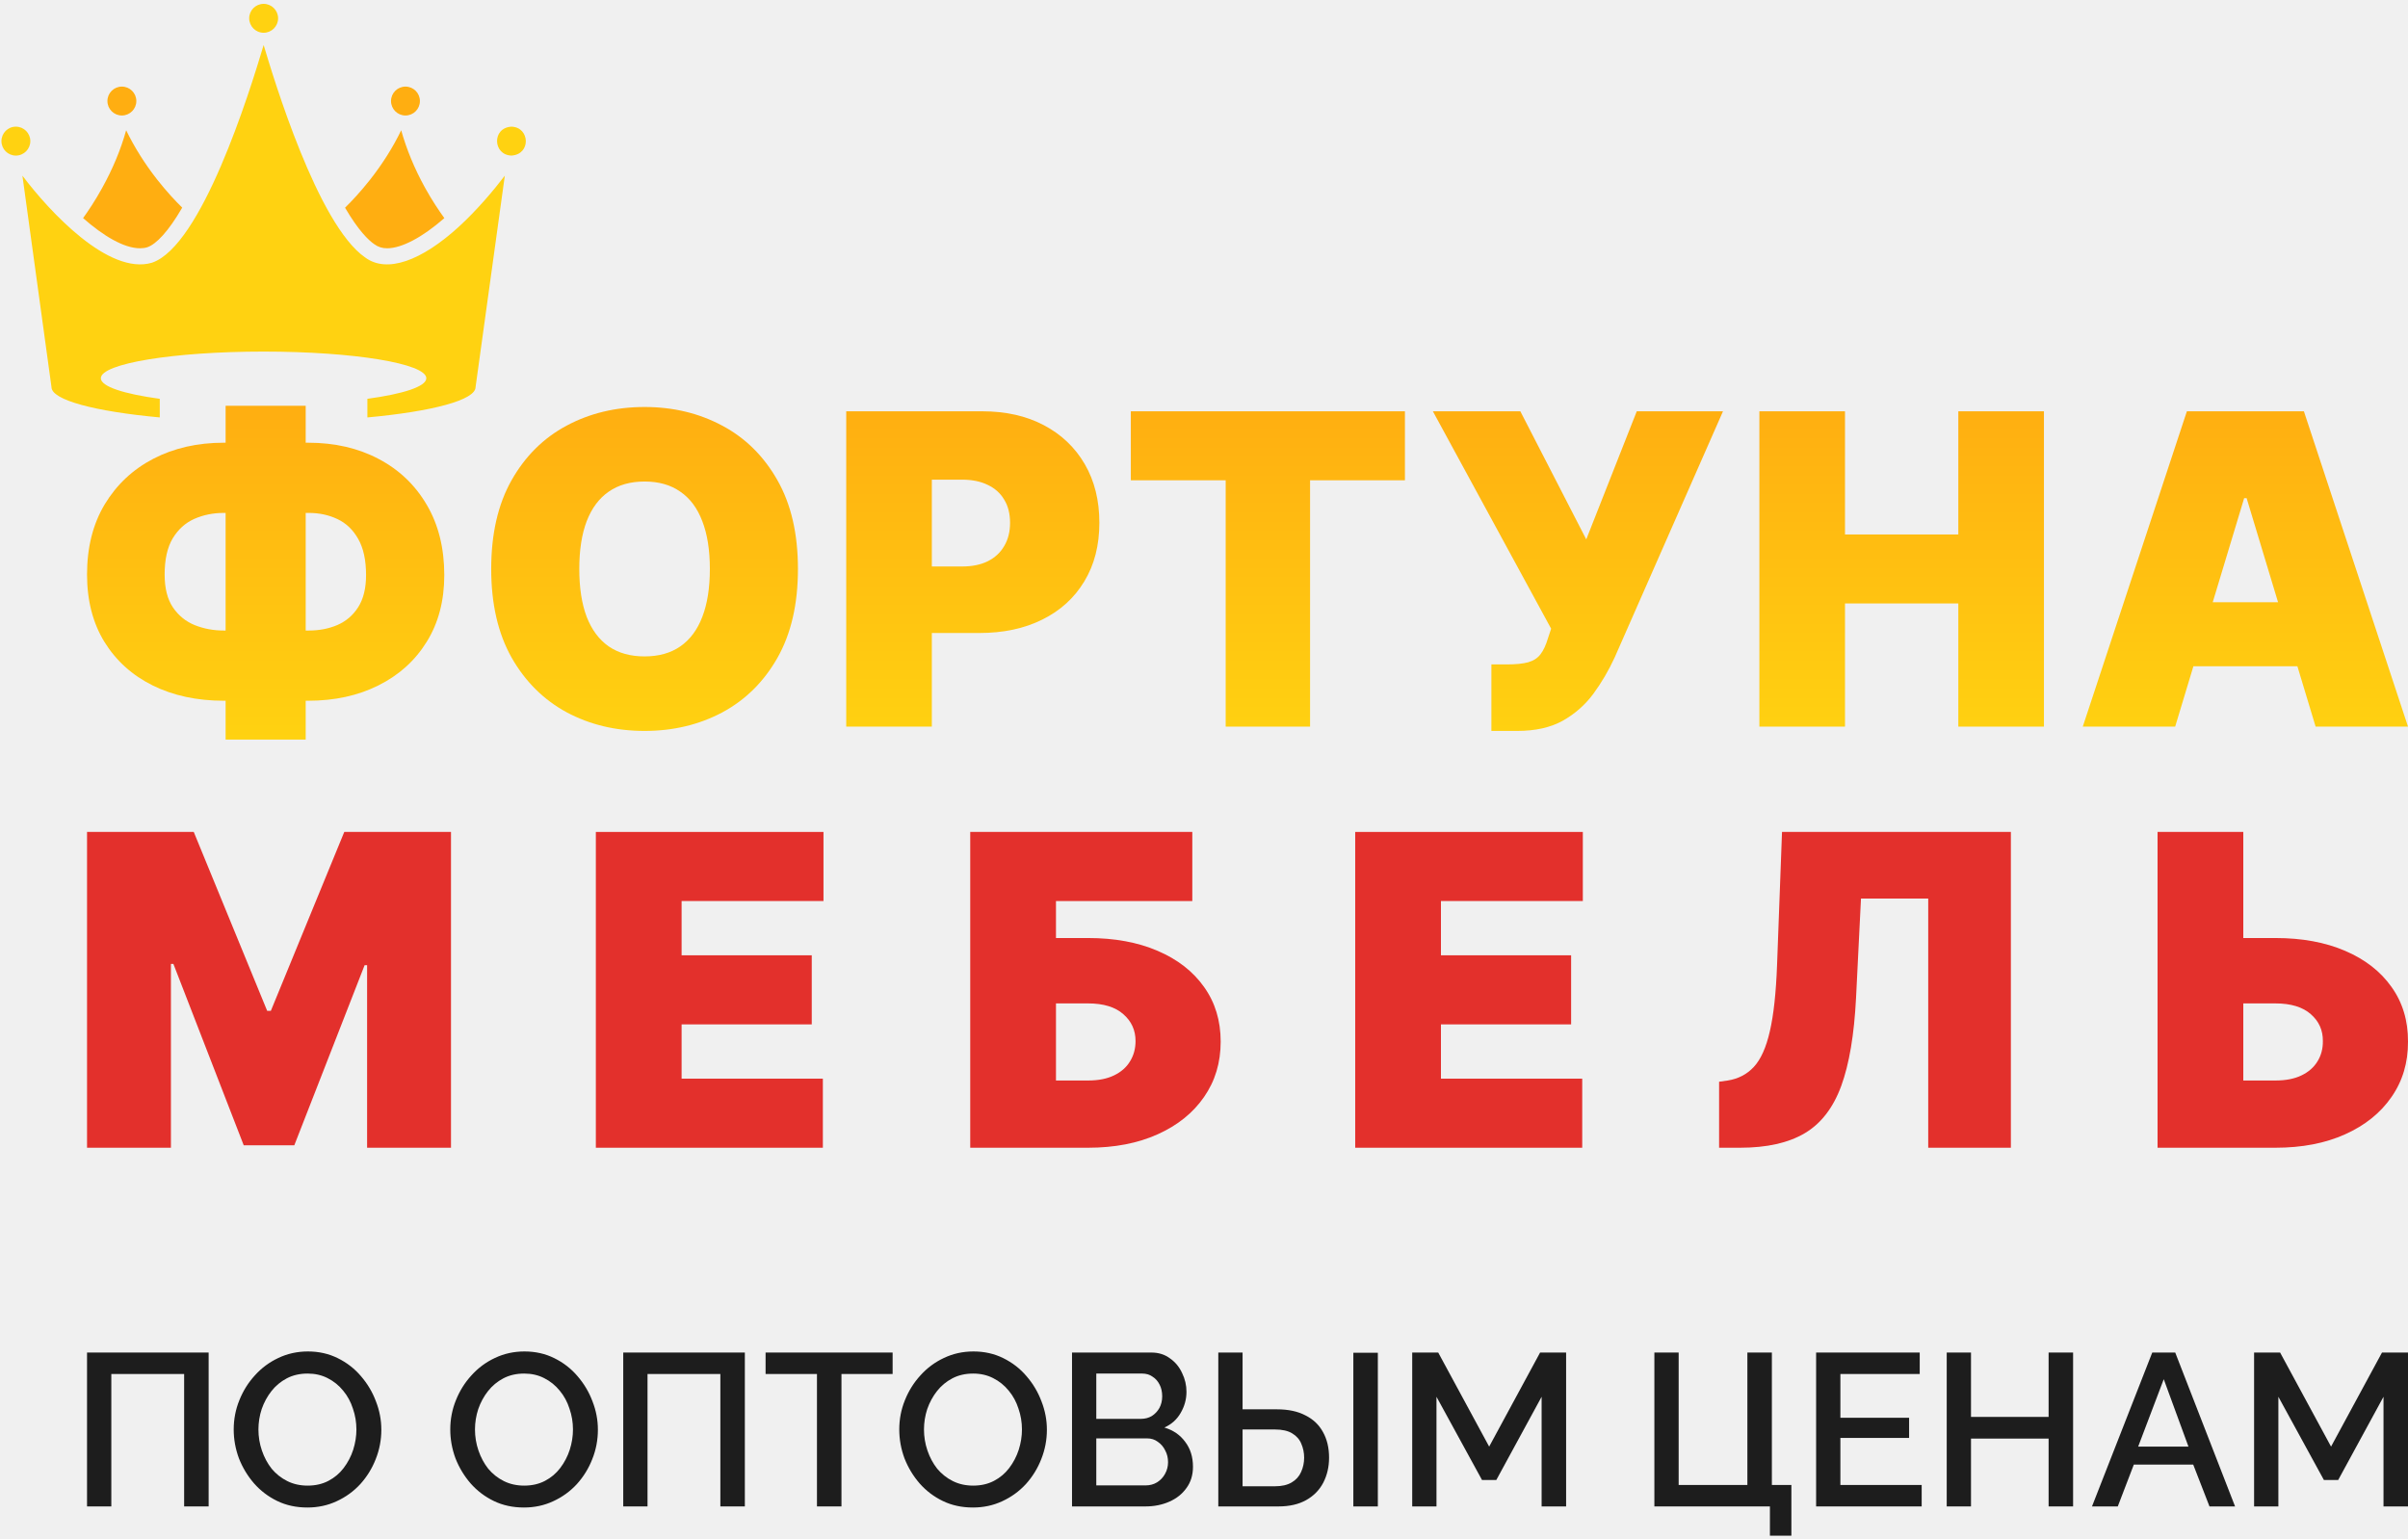
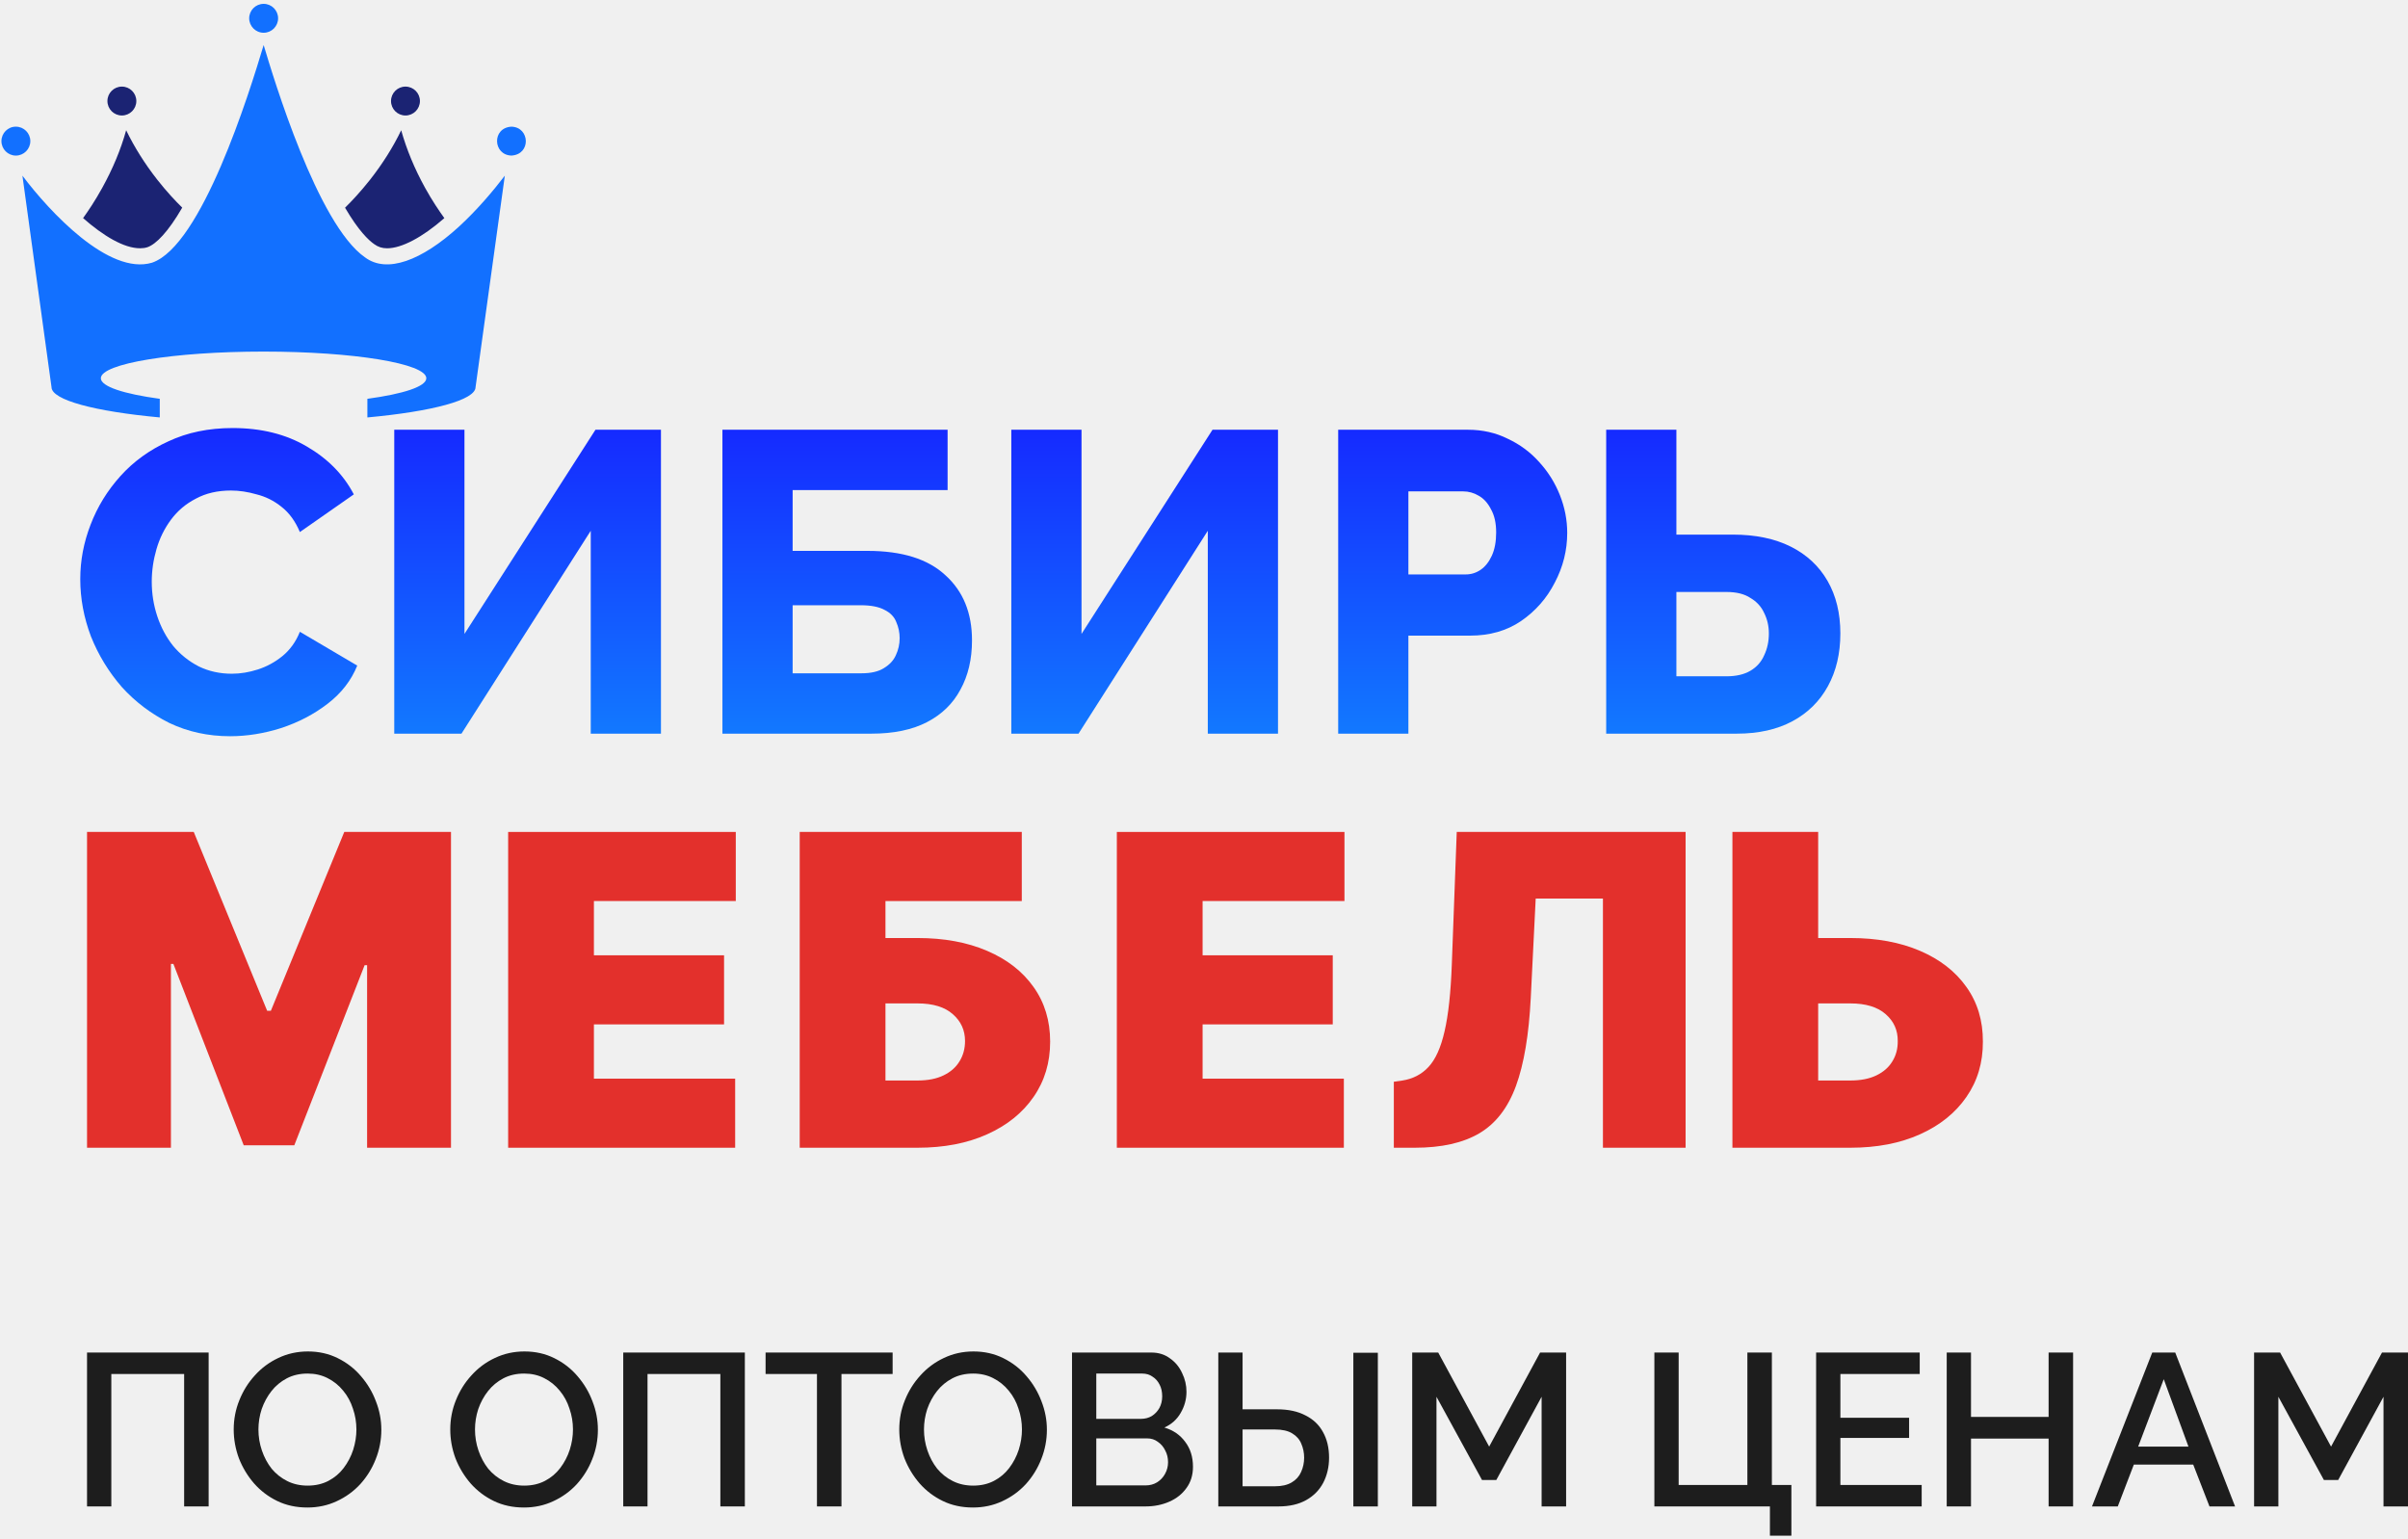
<svg xmlns="http://www.w3.org/2000/svg" width="180" height="115" viewBox="0 0 180 115" fill="none">
-   <path d="M16.727 33.097H23.035C25.015 33.097 26.768 33.5 28.295 34.306C29.83 35.111 31.031 36.255 31.898 37.736C32.773 39.217 33.21 40.97 33.21 42.996C33.21 44.914 32.773 46.575 31.898 47.98C31.031 49.384 29.83 50.47 28.295 51.237C26.768 52.005 25.015 52.388 23.035 52.388H16.727C14.732 52.388 12.963 52.008 11.421 51.249C9.886 50.489 8.681 49.403 7.807 47.991C6.94 46.579 6.506 44.899 6.506 42.95C6.506 40.924 6.947 39.174 7.83 37.701C8.72 36.228 9.932 35.092 11.467 34.294C13.009 33.496 14.763 33.097 16.727 33.097ZM16.727 38.346C15.929 38.346 15.193 38.495 14.517 38.795C13.85 39.094 13.312 39.581 12.906 40.256C12.507 40.932 12.307 41.829 12.307 42.95C12.307 43.978 12.514 44.799 12.929 45.413C13.351 46.027 13.896 46.468 14.563 46.737C15.239 47.005 15.96 47.139 16.727 47.139H23.081C23.864 47.139 24.577 47.001 25.222 46.725C25.874 46.441 26.392 45.996 26.776 45.39C27.167 44.776 27.363 43.978 27.363 42.996C27.363 41.876 27.167 40.974 26.776 40.291C26.392 39.608 25.874 39.113 25.222 38.806C24.577 38.499 23.864 38.346 23.081 38.346H16.727ZM22.851 30.334V55.289H16.865V30.334H22.851Z" fill="url(#paint0_linear_5_47)" />
-   <path d="M59.647 42.535C59.647 45.16 59.137 47.374 58.116 49.177C57.096 50.972 55.718 52.334 53.984 53.263C52.25 54.184 50.316 54.644 48.183 54.644C46.034 54.644 44.093 54.18 42.359 53.252C40.632 52.315 39.258 50.949 38.238 49.154C37.225 47.351 36.718 45.144 36.718 42.535C36.718 39.911 37.225 37.701 38.238 35.906C39.258 34.102 40.632 32.74 42.359 31.819C44.093 30.891 46.034 30.427 48.183 30.427C50.316 30.427 52.25 30.891 53.984 31.819C55.718 32.74 57.096 34.102 58.116 35.906C59.137 37.701 59.647 39.911 59.647 42.535ZM53.063 42.535C53.063 41.123 52.875 39.934 52.499 38.967C52.131 37.993 51.582 37.256 50.853 36.757C50.132 36.251 49.242 35.998 48.183 35.998C47.124 35.998 46.23 36.251 45.501 36.757C44.78 37.256 44.231 37.993 43.855 38.967C43.487 39.934 43.302 41.123 43.302 42.535C43.302 43.947 43.487 45.141 43.855 46.115C44.231 47.082 44.78 47.819 45.501 48.325C46.23 48.824 47.124 49.073 48.183 49.073C49.242 49.073 50.132 48.824 50.853 48.325C51.582 47.819 52.131 47.082 52.499 46.115C52.875 45.141 53.063 43.947 53.063 42.535Z" fill="url(#paint1_linear_5_47)" />
-   <path d="M63.256 54.322V30.749H73.431C75.181 30.749 76.712 31.094 78.024 31.785C79.336 32.475 80.357 33.446 81.086 34.697C81.815 35.948 82.179 37.41 82.179 39.082C82.179 40.77 81.803 42.232 81.051 43.468C80.307 44.703 79.26 45.655 77.909 46.322C76.566 46.99 74.997 47.324 73.201 47.324H67.124V42.351H71.912C72.664 42.351 73.305 42.221 73.834 41.96C74.371 41.691 74.782 41.312 75.066 40.82C75.358 40.329 75.503 39.75 75.503 39.082C75.503 38.407 75.358 37.831 75.066 37.356C74.782 36.872 74.371 36.504 73.834 36.251C73.305 35.99 72.664 35.859 71.912 35.859H69.656V54.322H63.256Z" fill="url(#paint2_linear_5_47)" />
-   <path d="M84.531 35.906V30.749H105.019V35.906H97.929V54.322H91.621V35.906H84.531Z" fill="url(#paint3_linear_5_47)" />
-   <path d="M111.483 54.644V49.672H112.634C113.31 49.672 113.843 49.618 114.234 49.511C114.633 49.395 114.94 49.196 115.155 48.912C115.378 48.62 115.566 48.214 115.719 47.692L115.949 47.001L107.109 30.749H113.647L118.574 40.325L122.349 30.749H128.795L120.692 49.165C120.246 50.132 119.717 51.034 119.103 51.87C118.489 52.699 117.726 53.37 116.813 53.885C115.899 54.391 114.768 54.644 113.417 54.644H111.483Z" fill="url(#paint4_linear_5_47)" />
-   <path d="M131.515 54.322V30.749H137.915V39.957H146.386V30.749H152.786V54.322H146.386V45.114H137.915V54.322H131.515Z" fill="url(#paint5_linear_5_47)" />
-   <path d="M162.596 54.322H155.69L163.471 30.749H172.219L180 54.322H173.094L167.937 37.241H167.753L162.596 54.322ZM161.307 45.022H174.291V49.81H161.307V45.022Z" fill="url(#paint6_linear_5_47)" />
-   <path d="M6.506 62.196H14.483L19.971 75.569H20.247L25.735 62.196H33.712V85.805H27.441V72.156H27.256L22 85.621H18.218L12.962 72.064H12.777V85.805H6.506V62.196Z" fill="#E3302C" />
-   <path d="M44.54 85.805V62.196H61.556V67.361H50.95V71.418H60.679V76.583H50.95V80.641H61.509V85.805H44.54Z" fill="#E3302C" />
-   <path d="M72.525 85.805V62.196H89.126V67.361H78.935V70.127H81.333C83.315 70.127 85.048 70.446 86.532 71.084C88.023 71.722 89.179 72.621 90.002 73.782C90.832 74.942 91.247 76.306 91.247 77.874C91.247 79.442 90.832 80.821 90.002 82.013C89.179 83.204 88.023 84.134 86.532 84.802C85.048 85.471 83.315 85.805 81.333 85.805H72.525ZM78.935 80.779H81.333C82.101 80.779 82.747 80.652 83.269 80.399C83.8 80.145 84.199 79.795 84.468 79.35C84.745 78.904 84.883 78.397 84.883 77.828C84.883 77.021 84.58 76.352 83.972 75.822C83.365 75.284 82.485 75.015 81.333 75.015H78.935V80.779Z" fill="#E3302C" />
-   <path d="M101.303 85.805V62.196H118.318V67.361H107.712V71.418H117.442V76.583H107.712V80.641H118.272V85.805H101.303Z" fill="#E3302C" />
-   <path d="M128.504 85.805V80.871L129.149 80.779C129.933 80.656 130.583 80.318 131.098 79.765C131.62 79.204 132.02 78.316 132.297 77.102C132.581 75.88 132.761 74.216 132.838 72.11L133.207 62.196H150.315V85.805H144.136V67.176H139.11L138.741 74.6C138.602 77.351 138.233 79.546 137.634 81.183C137.034 82.82 136.124 83.999 134.902 84.722C133.68 85.444 132.07 85.805 130.072 85.805H128.504Z" fill="#E3302C" />
-   <path d="M165.198 70.127H170.086C172.076 70.127 173.813 70.446 175.297 71.084C176.787 71.722 177.944 72.621 178.766 73.782C179.596 74.942 180.008 76.306 180 77.874C180.008 79.442 179.596 80.821 178.766 82.013C177.944 83.204 176.787 84.134 175.297 84.802C173.813 85.471 172.076 85.805 170.086 85.805H161.279V62.196H167.688V80.779H170.086C170.862 80.779 171.512 80.652 172.034 80.399C172.564 80.145 172.964 79.795 173.233 79.35C173.51 78.904 173.644 78.397 173.636 77.828C173.644 77.021 173.344 76.352 172.737 75.822C172.13 75.284 171.246 75.015 170.086 75.015H165.198V70.127Z" fill="#E3302C" />
-   <g clip-path="url(#clip0_5_47)">
-     <path fill-rule="evenodd" clip-rule="evenodd" d="M20.788 1.369C20.788 1.965 20.304 2.449 19.707 2.449C19.111 2.449 18.628 1.961 18.627 1.369C18.627 0.772 19.111 0.288 19.707 0.288C20.304 0.288 20.788 0.772 20.788 1.369ZM38.231 11.63C36.846 11.591 36.75 9.553 38.231 9.47C39.616 9.509 39.712 11.543 38.231 11.63ZM1.187 9.47C1.784 9.47 2.267 9.954 2.267 10.551C2.267 11.143 1.784 11.63 1.187 11.631C0.591 11.631 0.107 11.147 0.107 10.551C0.107 9.954 0.591 9.466 1.187 9.47ZM27.291 19.244C28.924 20.464 31.525 19.479 34.282 16.966C35.701 15.668 36.926 14.192 37.736 13.133L35.549 28.939C35.549 29.914 32.289 30.762 27.462 31.208V29.815C30.153 29.449 31.867 28.896 31.867 28.278C31.867 27.177 26.419 26.284 19.703 26.284C12.987 26.284 7.538 27.177 7.538 28.278C7.538 28.896 9.251 29.449 11.943 29.815V31.207C7.112 30.761 3.849 29.911 3.849 28.939L1.676 13.133C3.697 15.82 8.131 20.602 11.363 19.64C15.069 18.381 18.615 7.026 19.708 3.367C20.453 5.854 23.737 16.787 27.291 19.244Z" fill="#FFD211" />
-     <path fill-rule="evenodd" clip-rule="evenodd" d="M31.389 7.554C31.389 8.15 30.906 8.634 30.309 8.634C29.712 8.634 29.229 8.15 29.229 7.554C29.229 6.957 29.713 6.474 30.309 6.474C30.906 6.474 31.389 6.957 31.389 7.554ZM28.934 18.562C30.032 18.562 31.582 17.736 33.216 16.306C32.836 15.782 32.311 15.01 31.78 14.051C30.99 12.622 30.393 11.174 29.989 9.739C29.386 10.993 28.608 12.229 27.667 13.43C26.962 14.322 26.293 15.04 25.792 15.528C26.799 17.247 27.547 17.959 27.975 18.254C28.265 18.465 28.566 18.562 28.934 18.562ZM11.016 18.483C11.673 18.254 12.572 17.331 13.621 15.522C13.121 15.034 12.452 14.322 11.752 13.429C10.811 12.229 10.04 10.993 9.43 9.738C9.032 11.174 8.429 12.621 7.639 14.05C7.108 15.009 6.59 15.781 6.21 16.306C7.73 17.639 9.261 18.561 10.474 18.561C10.667 18.561 10.848 18.537 11.016 18.483ZM10.191 7.554C10.191 8.15 9.707 8.634 9.11 8.634C8.513 8.634 8.031 8.15 8.03 7.554C8.03 6.957 8.514 6.474 9.11 6.474C9.707 6.474 10.191 6.957 10.191 7.554Z" fill="#FFAE11" />
+   <path d="M6.506 62.196H14.483L19.971 75.568H20.247L25.735 62.196H33.712V85.805H27.441V72.156H27.256L22 85.621H18.218L12.962 72.064H12.777V85.805H6.506V62.196Z" fill="#E3302C" />
+   <path d="M37.985 85.805V62.196H55V67.361H44.395V71.418H54.124V76.583H44.395V80.641H54.954V85.805H37.985Z" fill="#E3302C" />
+   <path d="M59.779 85.805V74.001V62.196H76.379V67.361H66.189V70.127H68.586C70.569 70.127 72.302 70.446 73.785 71.084C75.276 71.722 76.433 72.621 77.255 73.782C78.085 74.942 78.5 76.306 78.5 77.874C78.5 79.442 78.085 80.821 77.255 82.013C76.433 83.204 75.276 84.134 73.785 84.802C72.302 85.471 70.569 85.805 68.586 85.805H59.779ZM66.189 80.779H68.586C69.355 80.779 70 80.652 70.523 80.399C71.053 80.145 71.453 79.795 71.722 79.35C71.999 78.904 72.137 78.397 72.137 77.828C72.137 77.021 71.833 76.352 71.226 75.822C70.619 75.284 69.739 75.015 68.586 75.015H66.189V80.779Z" fill="#E3302C" />
+   <path d="M83.485 85.805V62.196H100.5V67.361H89.895V71.418H99.624V76.583H89.895V80.641H100.454V85.805H83.485Z" fill="#E3302C" />
+   <path d="M104.19 85.805V80.871L104.835 80.779C105.619 80.656 106.268 80.318 106.783 79.765C107.306 79.204 107.706 78.316 107.982 77.102C108.267 75.88 108.447 74.216 108.524 72.11L108.893 62.196H126V85.805H119.821V67.176H114.795L114.426 74.6C114.288 77.351 113.919 79.546 113.32 81.183C112.72 82.82 111.809 83.999 110.587 84.722C109.366 85.444 107.755 85.805 105.757 85.805H104.19Z" fill="#E3302C" />
+   <path d="M133.42 70.127H138.308C140.298 70.127 142.035 70.446 143.518 71.084C145.009 71.722 146.166 72.621 146.988 73.782C147.818 74.942 148.229 76.306 148.222 77.874C148.229 79.442 147.818 80.821 146.988 82.013C146.166 83.204 145.009 84.134 143.518 84.802C142.035 85.471 140.298 85.805 138.308 85.805H129.5V62.196H135.91V80.779H138.308C139.084 80.779 139.733 80.652 140.256 80.399C140.786 80.145 141.186 79.795 141.455 79.35C141.731 78.904 141.866 78.397 141.858 77.828C141.866 77.021 141.566 76.352 140.959 75.822C140.352 75.284 139.468 75.015 138.308 75.015H133.42V70.127Z" fill="#E3302C" />
+   <g clip-path="url(#clip0_803_1990)">
+     <path fill-rule="evenodd" clip-rule="evenodd" d="M20.788 1.369C20.788 1.965 20.304 2.449 19.708 2.449C19.111 2.449 18.628 1.961 18.627 1.369C18.627 0.772 19.111 0.288 19.708 0.288C20.304 0.288 20.788 0.772 20.788 1.369ZM38.231 11.63C36.846 11.591 36.75 9.553 38.231 9.47C39.616 9.509 39.712 11.543 38.231 11.63ZM1.187 9.47C1.784 9.47 2.267 9.954 2.267 10.551C2.267 11.142 1.784 11.63 1.187 11.631C0.591 11.631 0.107 11.147 0.107 10.551C0.107 9.954 0.591 9.466 1.187 9.47ZM27.291 19.244C28.924 20.463 31.525 19.479 34.282 16.966C35.702 15.668 36.926 14.192 37.736 13.133L35.549 28.939C35.549 29.914 32.289 30.762 27.462 31.208V29.815C30.154 29.449 31.868 28.896 31.867 28.278C31.867 27.177 26.419 26.284 19.703 26.284C12.987 26.284 7.538 27.177 7.538 28.278C7.538 28.896 9.252 29.449 11.943 29.815V31.207C7.112 30.761 3.85 29.911 3.85 28.939L1.676 13.133C3.698 15.82 8.131 20.602 11.363 19.64C15.069 18.381 18.615 7.026 19.708 3.367C20.453 5.854 23.737 16.787 27.291 19.244Z" fill="#1270FF" />
+     <path fill-rule="evenodd" clip-rule="evenodd" d="M31.39 7.554C31.39 8.15 30.906 8.634 30.309 8.634C29.712 8.634 29.229 8.15 29.229 7.554C29.229 6.957 29.713 6.474 30.309 6.474C30.906 6.474 31.39 6.957 31.39 7.554ZM28.934 18.562C30.032 18.562 31.582 17.735 33.216 16.306C32.836 15.782 32.311 15.01 31.78 14.051C30.99 12.622 30.393 11.174 29.989 9.739C29.386 10.993 28.608 12.229 27.668 13.43C26.962 14.322 26.293 15.04 25.792 15.528C26.799 17.247 27.547 17.959 27.975 18.254C28.265 18.465 28.566 18.562 28.934 18.562ZM11.017 18.483C11.674 18.254 12.573 17.331 13.622 15.522C13.121 15.034 12.452 14.322 11.752 13.429C10.812 12.229 10.04 10.993 9.431 9.738C9.033 11.174 8.429 12.621 7.639 14.05C7.109 15.009 6.59 15.781 6.21 16.306C7.73 17.639 9.261 18.561 10.474 18.561C10.667 18.561 10.848 18.537 11.017 18.483ZM10.191 7.554C10.191 8.15 9.707 8.634 9.111 8.634C8.514 8.634 8.031 8.15 8.03 7.554C8.03 6.957 8.514 6.474 9.111 6.474C9.707 6.474 10.191 6.957 10.191 7.554Z" fill="#1B2373" />
  </g>
  <path d="M6.506 112.621V101.116H15.596V112.621H13.765V102.72H8.321V112.621H6.506Z" fill="#1D1D1D" />
-   <path d="M22.98 112.702C22.148 112.702 21.397 112.54 20.727 112.216C20.058 111.892 19.48 111.454 18.994 110.903C18.507 110.341 18.129 109.715 17.859 109.024C17.6 108.321 17.47 107.603 17.47 106.868C17.47 106.101 17.611 105.372 17.892 104.681C18.172 103.979 18.561 103.358 19.058 102.818C19.555 102.267 20.139 101.834 20.808 101.521C21.489 101.197 22.224 101.035 23.012 101.035C23.833 101.035 24.578 101.203 25.248 101.537C25.929 101.872 26.507 102.321 26.982 102.882C27.468 103.444 27.841 104.071 28.1 104.762C28.37 105.453 28.505 106.161 28.505 106.885C28.505 107.652 28.365 108.386 28.084 109.088C27.814 109.78 27.43 110.401 26.933 110.952C26.436 111.492 25.848 111.919 25.167 112.232C24.497 112.545 23.768 112.702 22.98 112.702ZM19.318 106.868C19.318 107.409 19.404 107.932 19.577 108.44C19.75 108.948 19.993 109.402 20.306 109.801C20.63 110.19 21.019 110.498 21.473 110.725C21.926 110.952 22.434 111.065 22.996 111.065C23.579 111.065 24.098 110.946 24.551 110.709C25.005 110.471 25.383 110.152 25.686 109.753C25.999 109.342 26.237 108.889 26.399 108.392C26.561 107.884 26.642 107.376 26.642 106.868C26.642 106.328 26.555 105.81 26.382 105.313C26.22 104.805 25.977 104.357 25.653 103.968C25.329 103.568 24.94 103.255 24.487 103.028C24.044 102.801 23.547 102.688 22.996 102.688C22.413 102.688 21.894 102.807 21.44 103.044C20.987 103.282 20.603 103.601 20.29 104C19.977 104.4 19.733 104.848 19.561 105.345C19.399 105.842 19.318 106.35 19.318 106.868Z" fill="#1D1D1D" />
-   <path d="M39.167 112.702C38.336 112.702 37.585 112.54 36.915 112.216C36.245 111.892 35.667 111.454 35.181 110.903C34.695 110.341 34.317 109.715 34.047 109.024C33.788 108.321 33.658 107.603 33.658 106.868C33.658 106.101 33.799 105.372 34.08 104.681C34.36 103.979 34.749 103.358 35.246 102.818C35.743 102.267 36.327 101.834 36.996 101.521C37.677 101.197 38.411 101.035 39.2 101.035C40.021 101.035 40.766 101.203 41.436 101.537C42.117 101.872 42.694 102.321 43.17 102.882C43.656 103.444 44.029 104.071 44.288 104.762C44.558 105.453 44.693 106.161 44.693 106.885C44.693 107.652 44.553 108.386 44.272 109.088C44.002 109.78 43.618 110.401 43.121 110.952C42.624 111.492 42.036 111.919 41.355 112.232C40.685 112.545 39.956 112.702 39.167 112.702ZM35.505 106.868C35.505 107.409 35.592 107.932 35.765 108.44C35.938 108.948 36.181 109.402 36.494 109.801C36.818 110.19 37.207 110.498 37.661 110.725C38.114 110.952 38.622 111.065 39.184 111.065C39.767 111.065 40.286 110.946 40.739 110.709C41.193 110.471 41.571 110.152 41.874 109.753C42.187 109.342 42.425 108.889 42.587 108.392C42.749 107.884 42.83 107.376 42.83 106.868C42.83 106.328 42.743 105.81 42.57 105.313C42.408 104.805 42.165 104.357 41.841 103.968C41.517 103.568 41.128 103.255 40.675 103.028C40.232 102.801 39.735 102.688 39.184 102.688C38.6 102.688 38.082 102.807 37.628 103.044C37.175 103.282 36.791 103.601 36.478 104C36.164 104.4 35.921 104.848 35.749 105.345C35.587 105.842 35.505 106.35 35.505 106.868Z" fill="#1D1D1D" />
+   <path d="M22.98 112.702C22.148 112.702 21.397 112.54 20.727 112.216C20.058 111.892 19.48 111.454 18.994 110.903C18.508 110.341 18.129 109.715 17.859 109.024C17.6 108.321 17.47 107.603 17.47 106.868C17.47 106.101 17.611 105.372 17.892 104.681C18.173 103.979 18.561 103.358 19.058 102.818C19.555 102.267 20.139 101.834 20.808 101.521C21.489 101.197 22.224 101.035 23.012 101.035C23.833 101.035 24.578 101.203 25.248 101.537C25.929 101.872 26.507 102.321 26.982 102.882C27.468 103.444 27.841 104.071 28.1 104.762C28.37 105.453 28.505 106.161 28.505 106.885C28.505 107.652 28.365 108.386 28.084 109.088C27.814 109.78 27.43 110.401 26.933 110.952C26.436 111.492 25.848 111.919 25.167 112.232C24.497 112.545 23.768 112.702 22.98 112.702ZM19.318 106.868C19.318 107.409 19.404 107.932 19.577 108.44C19.75 108.948 19.993 109.402 20.306 109.801C20.63 110.19 21.019 110.498 21.473 110.725C21.927 110.952 22.434 111.065 22.996 111.065C23.579 111.065 24.098 110.946 24.552 110.709C25.005 110.471 25.383 110.152 25.686 109.753C25.999 109.342 26.237 108.888 26.399 108.392C26.561 107.884 26.642 107.376 26.642 106.868C26.642 106.328 26.555 105.81 26.383 105.313C26.221 104.805 25.977 104.357 25.653 103.968C25.329 103.568 24.94 103.255 24.487 103.028C24.044 102.801 23.547 102.688 22.996 102.688C22.413 102.688 21.894 102.807 21.44 103.044C20.987 103.282 20.603 103.601 20.29 104C19.977 104.4 19.734 104.848 19.561 105.345C19.399 105.842 19.318 106.35 19.318 106.868Z" fill="#1D1D1D" />
+   <path d="M39.168 112.702C38.336 112.702 37.585 112.54 36.915 112.216C36.245 111.892 35.668 111.454 35.181 110.903C34.695 110.341 34.317 109.715 34.047 109.024C33.788 108.321 33.658 107.603 33.658 106.868C33.658 106.101 33.799 105.372 34.08 104.681C34.361 103.979 34.749 103.358 35.246 102.818C35.743 102.267 36.327 101.834 36.996 101.521C37.677 101.197 38.411 101.035 39.2 101.035C40.021 101.035 40.766 101.203 41.436 101.537C42.117 101.872 42.695 102.321 43.17 102.882C43.656 103.444 44.029 104.071 44.288 104.762C44.558 105.453 44.693 106.161 44.693 106.885C44.693 107.652 44.553 108.386 44.272 109.088C44.002 109.78 43.618 110.401 43.121 110.952C42.624 111.492 42.036 111.919 41.355 112.232C40.685 112.545 39.956 112.702 39.168 112.702ZM35.506 106.868C35.506 107.409 35.592 107.932 35.765 108.44C35.938 108.948 36.181 109.402 36.494 109.801C36.818 110.19 37.207 110.498 37.661 110.725C38.114 110.952 38.622 111.065 39.184 111.065C39.767 111.065 40.286 110.946 40.739 110.709C41.193 110.471 41.571 110.152 41.874 109.753C42.187 109.342 42.425 108.888 42.587 108.392C42.749 107.884 42.83 107.376 42.83 106.868C42.83 106.328 42.743 105.81 42.57 105.313C42.408 104.805 42.165 104.357 41.841 103.968C41.517 103.568 41.128 103.255 40.675 103.028C40.232 102.801 39.735 102.688 39.184 102.688C38.6 102.688 38.082 102.807 37.628 103.044C37.175 103.282 36.791 103.601 36.478 104C36.164 104.4 35.922 104.848 35.749 105.345C35.587 105.842 35.506 106.35 35.506 106.868Z" fill="#1D1D1D" />
  <path d="M46.588 112.621V101.116H55.678V112.621H53.847V102.72H48.403V112.621H46.588Z" fill="#1D1D1D" />
  <path d="M66.724 102.72H62.9V112.621H61.069V102.72H57.228V101.116H66.724V102.72Z" fill="#1D1D1D" />
-   <path d="M72.73 112.702C71.898 112.702 71.148 112.54 70.478 112.216C69.808 111.892 69.23 111.454 68.744 110.903C68.258 110.341 67.88 109.715 67.61 109.024C67.35 108.321 67.221 107.603 67.221 106.868C67.221 106.101 67.361 105.372 67.642 104.681C67.923 103.979 68.312 103.358 68.809 102.818C69.306 102.267 69.889 101.834 70.559 101.521C71.239 101.197 71.974 101.035 72.763 101.035C73.584 101.035 74.329 101.203 74.999 101.537C75.679 101.872 76.257 102.321 76.732 102.882C77.219 103.444 77.591 104.071 77.85 104.762C78.121 105.453 78.256 106.161 78.256 106.885C78.256 107.652 78.115 108.386 77.834 109.088C77.564 109.78 77.181 110.401 76.684 110.952C76.187 111.492 75.598 111.919 74.918 112.232C74.248 112.545 73.519 112.702 72.73 112.702ZM69.068 106.868C69.068 107.409 69.154 107.932 69.327 108.44C69.5 108.948 69.743 109.402 70.056 109.801C70.381 110.19 70.769 110.498 71.223 110.725C71.677 110.952 72.185 111.065 72.746 111.065C73.33 111.065 73.848 110.946 74.302 110.709C74.756 110.471 75.134 110.152 75.436 109.753C75.749 109.342 75.987 108.889 76.149 108.392C76.311 107.884 76.392 107.376 76.392 106.868C76.392 106.328 76.306 105.81 76.133 105.313C75.971 104.805 75.728 104.357 75.404 103.968C75.08 103.568 74.691 103.255 74.237 103.028C73.794 102.801 73.297 102.688 72.746 102.688C72.163 102.688 71.644 102.807 71.191 103.044C70.737 103.282 70.354 103.601 70.04 104C69.727 104.4 69.484 104.848 69.311 105.345C69.149 105.842 69.068 106.35 69.068 106.868Z" fill="#1D1D1D" />
-   <path d="M89.176 109.655C89.176 110.271 89.014 110.801 88.69 111.243C88.377 111.686 87.95 112.027 87.41 112.264C86.87 112.502 86.276 112.621 85.627 112.621H80.135V101.116H86.065C86.605 101.116 87.07 101.262 87.459 101.554C87.858 101.834 88.161 102.202 88.366 102.655C88.582 103.098 88.69 103.563 88.69 104.049C88.69 104.611 88.544 105.14 88.252 105.637C87.972 106.123 87.567 106.485 87.037 106.723C87.696 106.917 88.215 107.274 88.593 107.792C88.982 108.3 89.176 108.921 89.176 109.655ZM87.313 109.315C87.313 108.991 87.243 108.699 87.102 108.44C86.972 108.17 86.789 107.954 86.551 107.792C86.324 107.619 86.054 107.533 85.741 107.533H81.949V111.049H85.627C85.952 111.049 86.238 110.973 86.486 110.822C86.746 110.66 86.945 110.449 87.086 110.19C87.237 109.92 87.313 109.628 87.313 109.315ZM81.949 102.688V106.074H85.287C85.59 106.074 85.86 106.004 86.097 105.864C86.335 105.713 86.524 105.513 86.665 105.264C86.805 105.005 86.875 104.713 86.875 104.389C86.875 104.054 86.81 103.763 86.681 103.514C86.551 103.255 86.373 103.055 86.146 102.915C85.93 102.764 85.676 102.688 85.385 102.688H81.949Z" fill="#1D1D1D" />
-   <path d="M91.069 112.621V101.116H92.884V105.362H95.46C96.303 105.362 97.01 105.513 97.583 105.815C98.166 106.107 98.603 106.523 98.895 107.063C99.198 107.603 99.349 108.24 99.349 108.975C99.349 109.666 99.203 110.293 98.911 110.855C98.62 111.405 98.193 111.838 97.631 112.151C97.07 112.464 96.384 112.621 95.573 112.621H91.069ZM92.884 111.114H95.314C95.822 111.114 96.238 111.017 96.562 110.822C96.886 110.628 97.118 110.368 97.259 110.044C97.41 109.71 97.486 109.353 97.486 108.975C97.486 108.608 97.415 108.262 97.275 107.938C97.145 107.614 96.918 107.355 96.594 107.16C96.281 106.966 95.849 106.868 95.298 106.868H92.884V111.114ZM101.164 112.621V101.132H102.995V112.621H101.164Z" fill="#1D1D1D" />
+   <path d="M72.73 112.702C71.898 112.702 71.148 112.54 70.478 112.216C69.808 111.892 69.23 111.454 68.744 110.903C68.258 110.341 67.88 109.715 67.61 109.024C67.351 108.321 67.221 107.603 67.221 106.868C67.221 106.101 67.361 105.372 67.642 104.681C67.923 103.979 68.312 103.358 68.809 102.818C69.306 102.267 69.889 101.834 70.559 101.521C71.239 101.197 71.974 101.035 72.763 101.035C73.584 101.035 74.329 101.203 74.999 101.537C75.679 101.872 76.257 102.321 76.733 102.882C77.219 103.444 77.591 104.071 77.851 104.762C78.121 105.453 78.256 106.161 78.256 106.885C78.256 107.652 78.115 108.386 77.834 109.088C77.564 109.78 77.181 110.401 76.684 110.952C76.187 111.492 75.598 111.919 74.918 112.232C74.248 112.545 73.519 112.702 72.73 112.702ZM69.068 106.868C69.068 107.409 69.155 107.932 69.327 108.44C69.5 108.948 69.743 109.402 70.057 109.801C70.381 110.19 70.769 110.498 71.223 110.725C71.677 110.952 72.185 111.065 72.746 111.065C73.33 111.065 73.848 110.946 74.302 110.709C74.756 110.471 75.134 110.152 75.436 109.753C75.749 109.342 75.987 108.888 76.149 108.392C76.311 107.884 76.392 107.376 76.392 106.868C76.392 106.328 76.306 105.81 76.133 105.313C75.971 104.805 75.728 104.357 75.404 103.968C75.08 103.568 74.691 103.255 74.237 103.028C73.794 102.801 73.297 102.688 72.746 102.688C72.163 102.688 71.644 102.807 71.191 103.044C70.737 103.282 70.354 103.601 70.04 104C69.727 104.4 69.484 104.848 69.311 105.345C69.149 105.842 69.068 106.35 69.068 106.868Z" fill="#1D1D1D" />
+   <path d="M89.176 109.655C89.176 110.271 89.014 110.801 88.69 111.243C88.377 111.686 87.95 112.027 87.41 112.264C86.87 112.502 86.276 112.621 85.628 112.621H80.135V101.116H86.065C86.605 101.116 87.07 101.262 87.459 101.554C87.858 101.834 88.161 102.202 88.366 102.655C88.582 103.098 88.69 103.563 88.69 104.049C88.69 104.611 88.544 105.14 88.253 105.637C87.972 106.123 87.567 106.485 87.037 106.723C87.696 106.917 88.215 107.274 88.593 107.792C88.982 108.3 89.176 108.921 89.176 109.655ZM87.313 109.315C87.313 108.991 87.243 108.699 87.102 108.44C86.972 108.17 86.789 107.954 86.551 107.792C86.324 107.619 86.054 107.533 85.741 107.533H81.949V111.049H85.628C85.952 111.049 86.238 110.973 86.486 110.822C86.746 110.66 86.945 110.449 87.086 110.19C87.237 109.92 87.313 109.628 87.313 109.315ZM81.949 102.688V106.074H85.287C85.59 106.074 85.86 106.004 86.097 105.864C86.335 105.713 86.524 105.513 86.665 105.264C86.805 105.005 86.875 104.713 86.875 104.389C86.875 104.054 86.811 103.763 86.681 103.514C86.551 103.255 86.373 103.055 86.146 102.915C85.93 102.763 85.676 102.688 85.385 102.688H81.949Z" fill="#1D1D1D" />
+   <path d="M91.069 112.621V101.116H92.884V105.361H95.46C96.303 105.361 97.01 105.513 97.583 105.815C98.166 106.107 98.604 106.523 98.895 107.063C99.198 107.603 99.349 108.24 99.349 108.975C99.349 109.666 99.203 110.293 98.912 110.855C98.62 111.405 98.193 111.838 97.631 112.151C97.07 112.464 96.384 112.621 95.573 112.621H91.069ZM92.884 111.114H95.314C95.822 111.114 96.238 111.017 96.562 110.822C96.886 110.628 97.118 110.368 97.259 110.044C97.41 109.709 97.486 109.353 97.486 108.975C97.486 108.608 97.415 108.262 97.275 107.938C97.145 107.614 96.918 107.355 96.594 107.16C96.281 106.966 95.849 106.868 95.298 106.868H92.884V111.114ZM101.164 112.621V101.132H102.995V112.621H101.164Z" fill="#1D1D1D" />
  <path d="M115.237 112.621V104.422L111.851 110.644H110.781L107.378 104.422V112.621H105.564V101.116H107.508L111.316 108.149L115.124 101.116H117.068V112.621H115.237Z" fill="#1D1D1D" />
  <path d="M132.303 114.808V112.621H123.666V101.116H125.481V111.017H130.618V101.116H132.449V111.017H133.907V114.808H132.303Z" fill="#1D1D1D" />
-   <path d="M143.647 111.017V112.621H135.756V101.116H143.501V102.72H137.57V105.993H142.707V107.5H137.57V111.017H143.647Z" fill="#1D1D1D" />
+   <path d="M143.647 111.017V112.621H135.756V101.116H143.501V102.72H137.571V105.993H142.707V107.5H137.571V111.017H143.647Z" fill="#1D1D1D" />
  <path d="M154.966 101.116V112.621H153.135V107.549H147.334V112.621H145.519V101.116H147.334V105.929H153.135V101.116H154.966Z" fill="#1D1D1D" />
-   <path d="M160.883 101.116H162.6L167.073 112.621H165.161L163.945 109.493H159.505L158.306 112.621H156.378L160.883 101.116ZM163.589 108.149L161.742 103.109L159.83 108.149H163.589Z" fill="#1D1D1D" />
+   <path d="M160.883 101.116H162.6L167.073 112.621H165.161L163.945 109.493H159.506L158.306 112.621H156.378L160.883 101.116ZM163.589 108.149L161.742 103.109L159.83 108.149H163.589Z" fill="#1D1D1D" />
  <path d="M178.169 112.621V104.422L174.782 110.644H173.713L170.31 104.422V112.621H168.495V101.116H170.44L174.248 108.149L178.056 101.116H180V112.621H178.169Z" fill="#1D1D1D" />
+   <path d="M6 43.296C6 41.909 6.256 40.555 6.768 39.232C7.28 37.888 8.027 36.672 9.008 35.584C9.989 34.496 11.184 33.632 12.592 32.992C14 32.331 15.6 32 17.392 32C19.525 32 21.371 32.459 22.928 33.376C24.507 34.293 25.68 35.488 26.448 36.96L22.416 39.776C22.075 38.965 21.616 38.336 21.04 37.888C20.485 37.44 19.867 37.131 19.184 36.96C18.523 36.768 17.883 36.672 17.264 36.672C16.261 36.672 15.387 36.875 14.64 37.28C13.893 37.664 13.275 38.187 12.784 38.848C12.293 39.509 11.931 40.245 11.696 41.056C11.461 41.867 11.344 42.677 11.344 43.488C11.344 44.384 11.483 45.248 11.76 46.08C12.037 46.912 12.432 47.648 12.944 48.288C13.477 48.928 14.117 49.44 14.864 49.824C15.611 50.187 16.432 50.368 17.328 50.368C17.968 50.368 18.619 50.261 19.28 50.048C19.941 49.835 20.549 49.504 21.104 49.056C21.68 48.587 22.117 47.979 22.416 47.232L26.704 49.76C26.256 50.869 25.52 51.819 24.496 52.608C23.472 53.397 22.309 54.005 21.008 54.432C19.728 54.837 18.459 55.04 17.2 55.04C15.557 55.04 14.043 54.709 12.656 54.048C11.291 53.365 10.107 52.469 9.104 51.36C8.123 50.229 7.355 48.971 6.8 47.584C6.267 46.176 6 44.747 6 43.296Z" fill="url(#paint0_linear_803_1990)" />
+   <path d="M29.471 54.848V32.128H34.719V47.392L44.511 32.128H49.407V54.848H44.159V39.68L34.495 54.848H29.471Z" fill="url(#paint1_linear_803_1990)" />
+   <path d="M54.002 54.848V32.128H70.834V36.64H59.25V41.184H64.85C67.431 41.184 69.372 41.792 70.674 43.008C71.996 44.203 72.658 45.824 72.658 47.872C72.658 49.28 72.37 50.507 71.794 51.552C71.239 52.597 70.407 53.408 69.298 53.984C68.188 54.56 66.802 54.848 65.138 54.848H54.002ZM59.25 50.336H64.402C65.106 50.336 65.66 50.208 66.066 49.952C66.492 49.696 66.791 49.376 66.962 48.992C67.154 48.587 67.25 48.16 67.25 47.712C67.25 47.285 67.164 46.88 66.994 46.496C66.844 46.112 66.556 45.813 66.13 45.6C65.703 45.365 65.106 45.248 64.338 45.248H59.25V50.336Z" fill="url(#paint2_linear_803_1990)" />
+   <path d="M75.596 54.848V32.128H80.844V47.392L90.636 32.128H95.532V54.848H90.284V39.68L80.62 54.848H75.596Z" fill="url(#paint3_linear_803_1990)" />
+   <path d="M100.031 54.848V32.128H109.727C110.815 32.128 111.807 32.352 112.703 32.8C113.62 33.227 114.409 33.813 115.071 34.56C115.732 35.285 116.244 36.107 116.607 37.024C116.969 37.941 117.151 38.88 117.151 39.84C117.151 41.141 116.841 42.379 116.223 43.552C115.625 44.725 114.783 45.685 113.695 46.432C112.628 47.157 111.359 47.52 109.887 47.52H105.279V54.848H100.031ZM105.279 42.944H109.567C109.972 42.944 110.345 42.827 110.687 42.592C111.028 42.357 111.305 42.005 111.519 41.536C111.732 41.067 111.839 40.491 111.839 39.808C111.839 39.104 111.711 38.528 111.455 38.08C111.22 37.611 110.911 37.269 110.527 37.056C110.164 36.843 109.78 36.736 109.375 36.736H105.279V42.944Z" fill="url(#paint4_linear_803_1990)" />
+   <path d="M120.064 54.848V32.128H125.312V39.968H129.536C131.222 39.968 132.662 40.267 133.856 40.864C135.051 41.461 135.968 42.315 136.608 43.424C137.248 44.533 137.568 45.845 137.568 47.36C137.568 48.853 137.259 50.165 136.64 51.296C136.022 52.427 135.136 53.301 133.984 53.92C132.832 54.539 131.446 54.848 129.824 54.848H120.064ZM125.312 50.56H129.056C129.782 50.56 130.379 50.421 130.848 50.144C131.318 49.867 131.659 49.483 131.872 48.992C132.107 48.501 132.224 47.957 132.224 47.36C132.224 46.805 132.107 46.293 131.872 45.824C131.659 45.355 131.318 44.981 130.848 44.704C130.4 44.405 129.803 44.256 129.056 44.256H125.312V50.56Z" fill="url(#paint5_linear_803_1990)" />
  <defs>
-     <linearGradient id="paint0_linear_5_47" x1="93.253" y1="30.334" x2="93.253" y2="55.289" gradientUnits="userSpaceOnUse">
-       <stop stop-color="#FFAE11" />
-       <stop offset="1" stop-color="#FFD211" />
+     <linearGradient id="paint0_linear_803_1990" x1="77.136" y1="24.848" x2="77.136" y2="60.848" gradientUnits="userSpaceOnUse">
+       <stop stop-color="#1611FF" />
+       <stop offset="1" stop-color="#118DFF" />
    </linearGradient>
-     <linearGradient id="paint1_linear_5_47" x1="93.253" y1="30.334" x2="93.253" y2="55.289" gradientUnits="userSpaceOnUse">
-       <stop stop-color="#FFAE11" />
-       <stop offset="1" stop-color="#FFD211" />
+     <linearGradient id="paint1_linear_803_1990" x1="77.136" y1="24.848" x2="77.136" y2="60.848" gradientUnits="userSpaceOnUse">
+       <stop stop-color="#1611FF" />
+       <stop offset="1" stop-color="#118DFF" />
    </linearGradient>
-     <linearGradient id="paint2_linear_5_47" x1="93.253" y1="30.334" x2="93.253" y2="55.289" gradientUnits="userSpaceOnUse">
-       <stop stop-color="#FFAE11" />
-       <stop offset="1" stop-color="#FFD211" />
+     <linearGradient id="paint2_linear_803_1990" x1="77.136" y1="24.848" x2="77.136" y2="60.848" gradientUnits="userSpaceOnUse">
+       <stop stop-color="#1611FF" />
+       <stop offset="1" stop-color="#118DFF" />
    </linearGradient>
-     <linearGradient id="paint3_linear_5_47" x1="93.253" y1="30.334" x2="93.253" y2="55.289" gradientUnits="userSpaceOnUse">
-       <stop stop-color="#FFAE11" />
-       <stop offset="1" stop-color="#FFD211" />
+     <linearGradient id="paint3_linear_803_1990" x1="77.136" y1="24.848" x2="77.136" y2="60.848" gradientUnits="userSpaceOnUse">
+       <stop stop-color="#1611FF" />
+       <stop offset="1" stop-color="#118DFF" />
    </linearGradient>
-     <linearGradient id="paint4_linear_5_47" x1="93.253" y1="30.334" x2="93.253" y2="55.289" gradientUnits="userSpaceOnUse">
-       <stop stop-color="#FFAE11" />
-       <stop offset="1" stop-color="#FFD211" />
+     <linearGradient id="paint4_linear_803_1990" x1="77.136" y1="24.848" x2="77.136" y2="60.848" gradientUnits="userSpaceOnUse">
+       <stop stop-color="#1611FF" />
+       <stop offset="1" stop-color="#118DFF" />
    </linearGradient>
-     <linearGradient id="paint5_linear_5_47" x1="93.253" y1="30.334" x2="93.253" y2="55.289" gradientUnits="userSpaceOnUse">
-       <stop stop-color="#FFAE11" />
-       <stop offset="1" stop-color="#FFD211" />
+     <linearGradient id="paint5_linear_803_1990" x1="77.136" y1="24.848" x2="77.136" y2="60.848" gradientUnits="userSpaceOnUse">
+       <stop stop-color="#1611FF" />
+       <stop offset="1" stop-color="#118DFF" />
    </linearGradient>
-     <linearGradient id="paint6_linear_5_47" x1="93.253" y1="30.334" x2="93.253" y2="55.289" gradientUnits="userSpaceOnUse">
-       <stop stop-color="#FFAE11" />
-       <stop offset="1" stop-color="#FFD211" />
-     </linearGradient>
-     <clipPath id="clip0_5_47">
-       <rect width="39.307" height="31.446" fill="white" transform="translate(7.62939e-06 0.19173)" />
+     <clipPath id="clip0_803_1990">
+       <rect width="39.307" height="31.446" fill="white" transform="translate(0 0.191711)" />
    </clipPath>
  </defs>
</svg>
